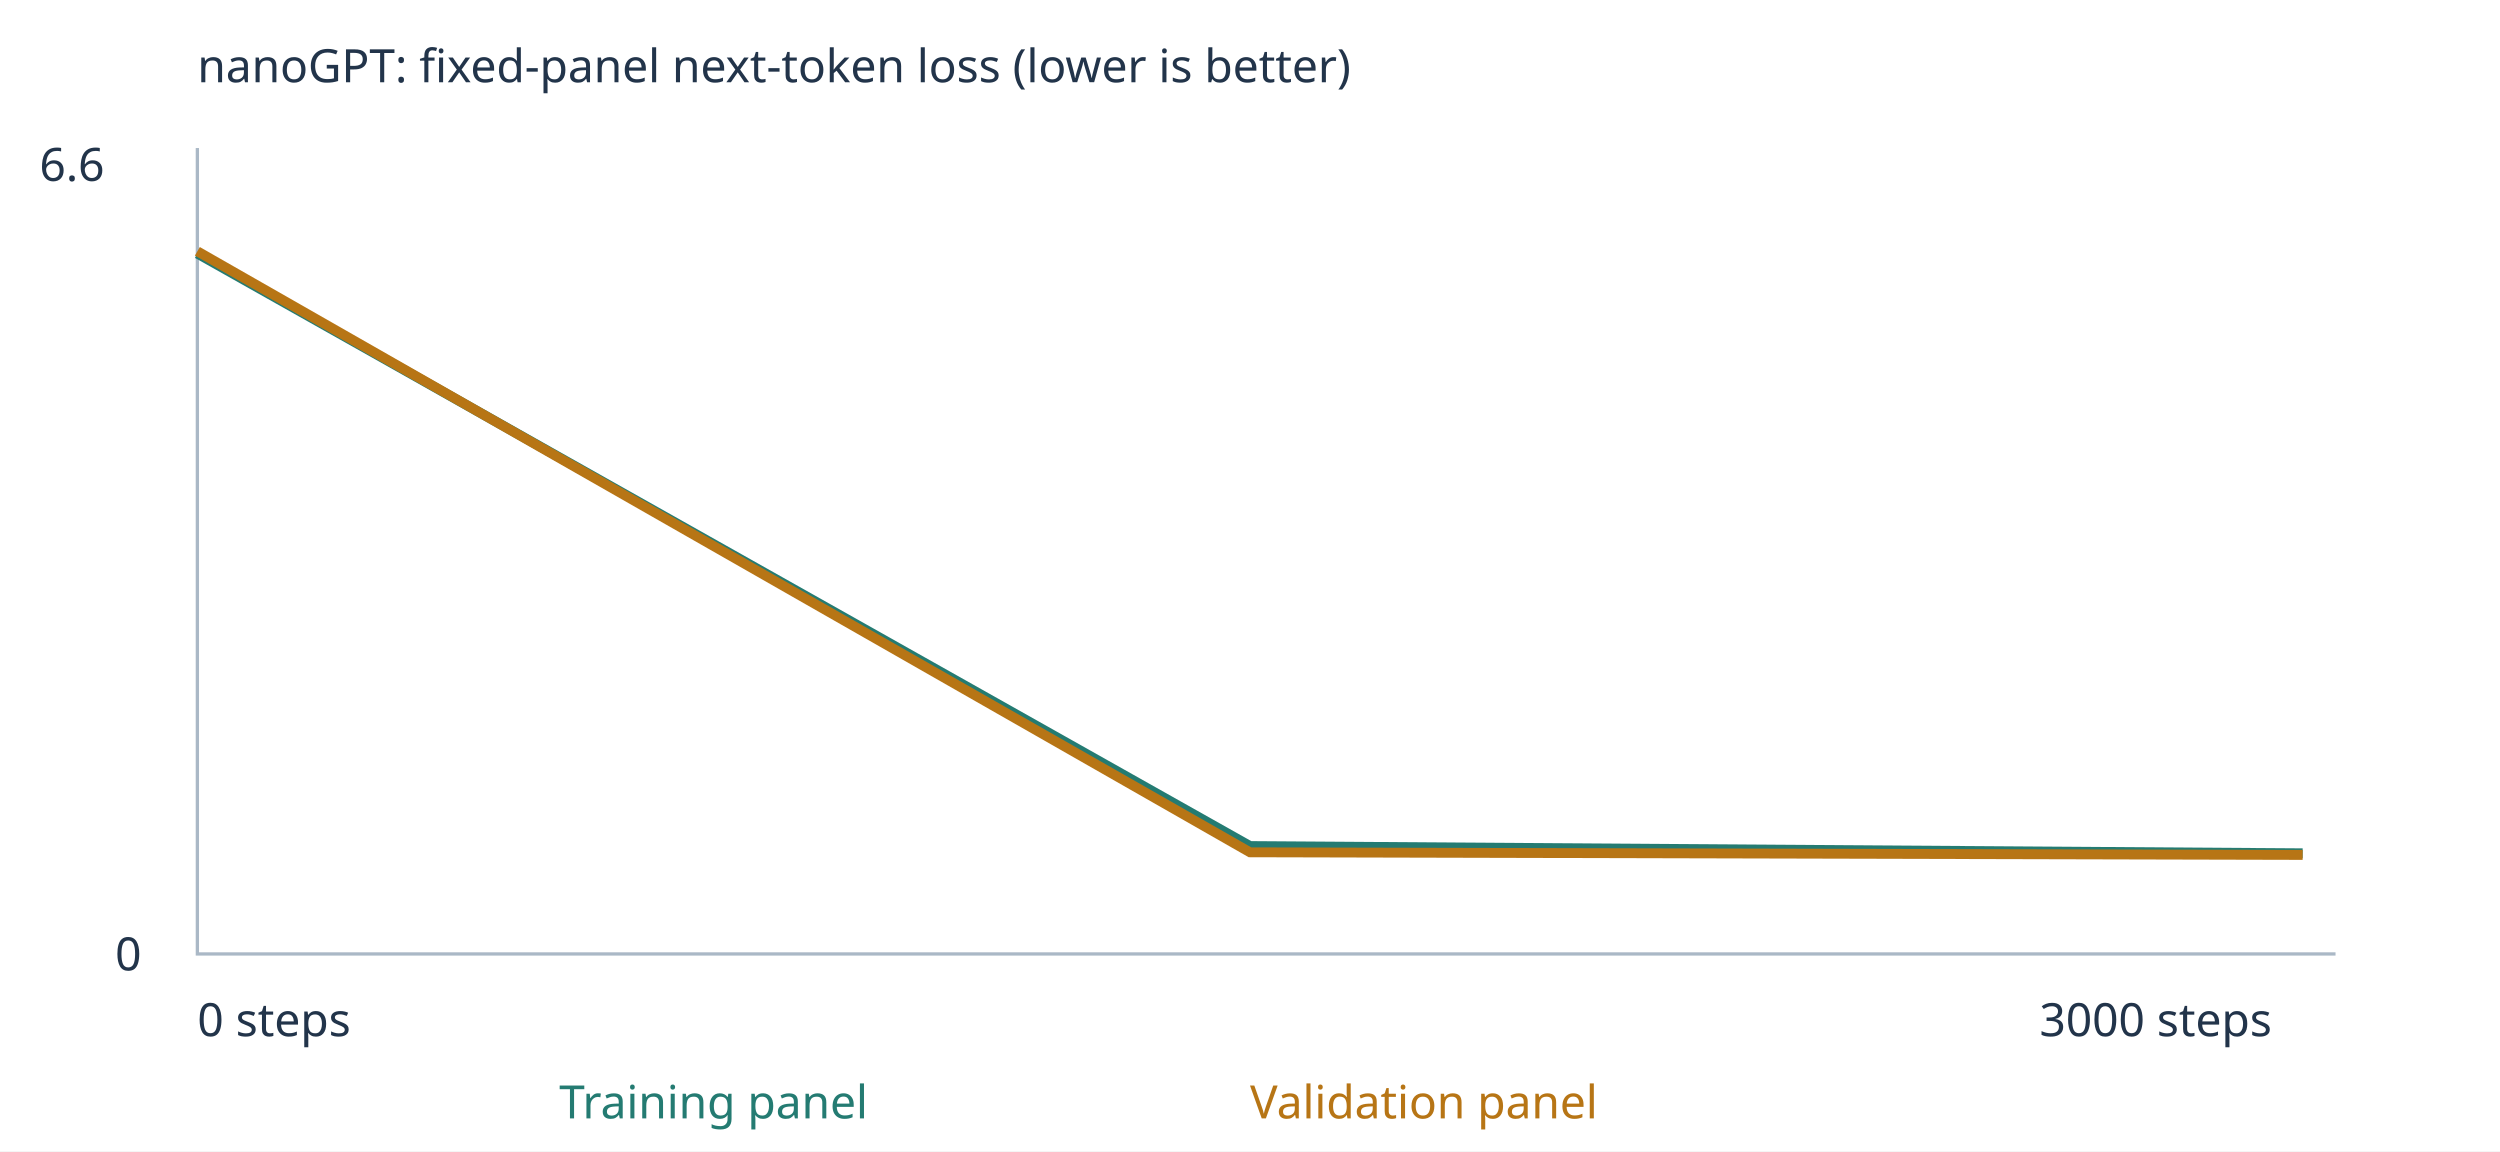
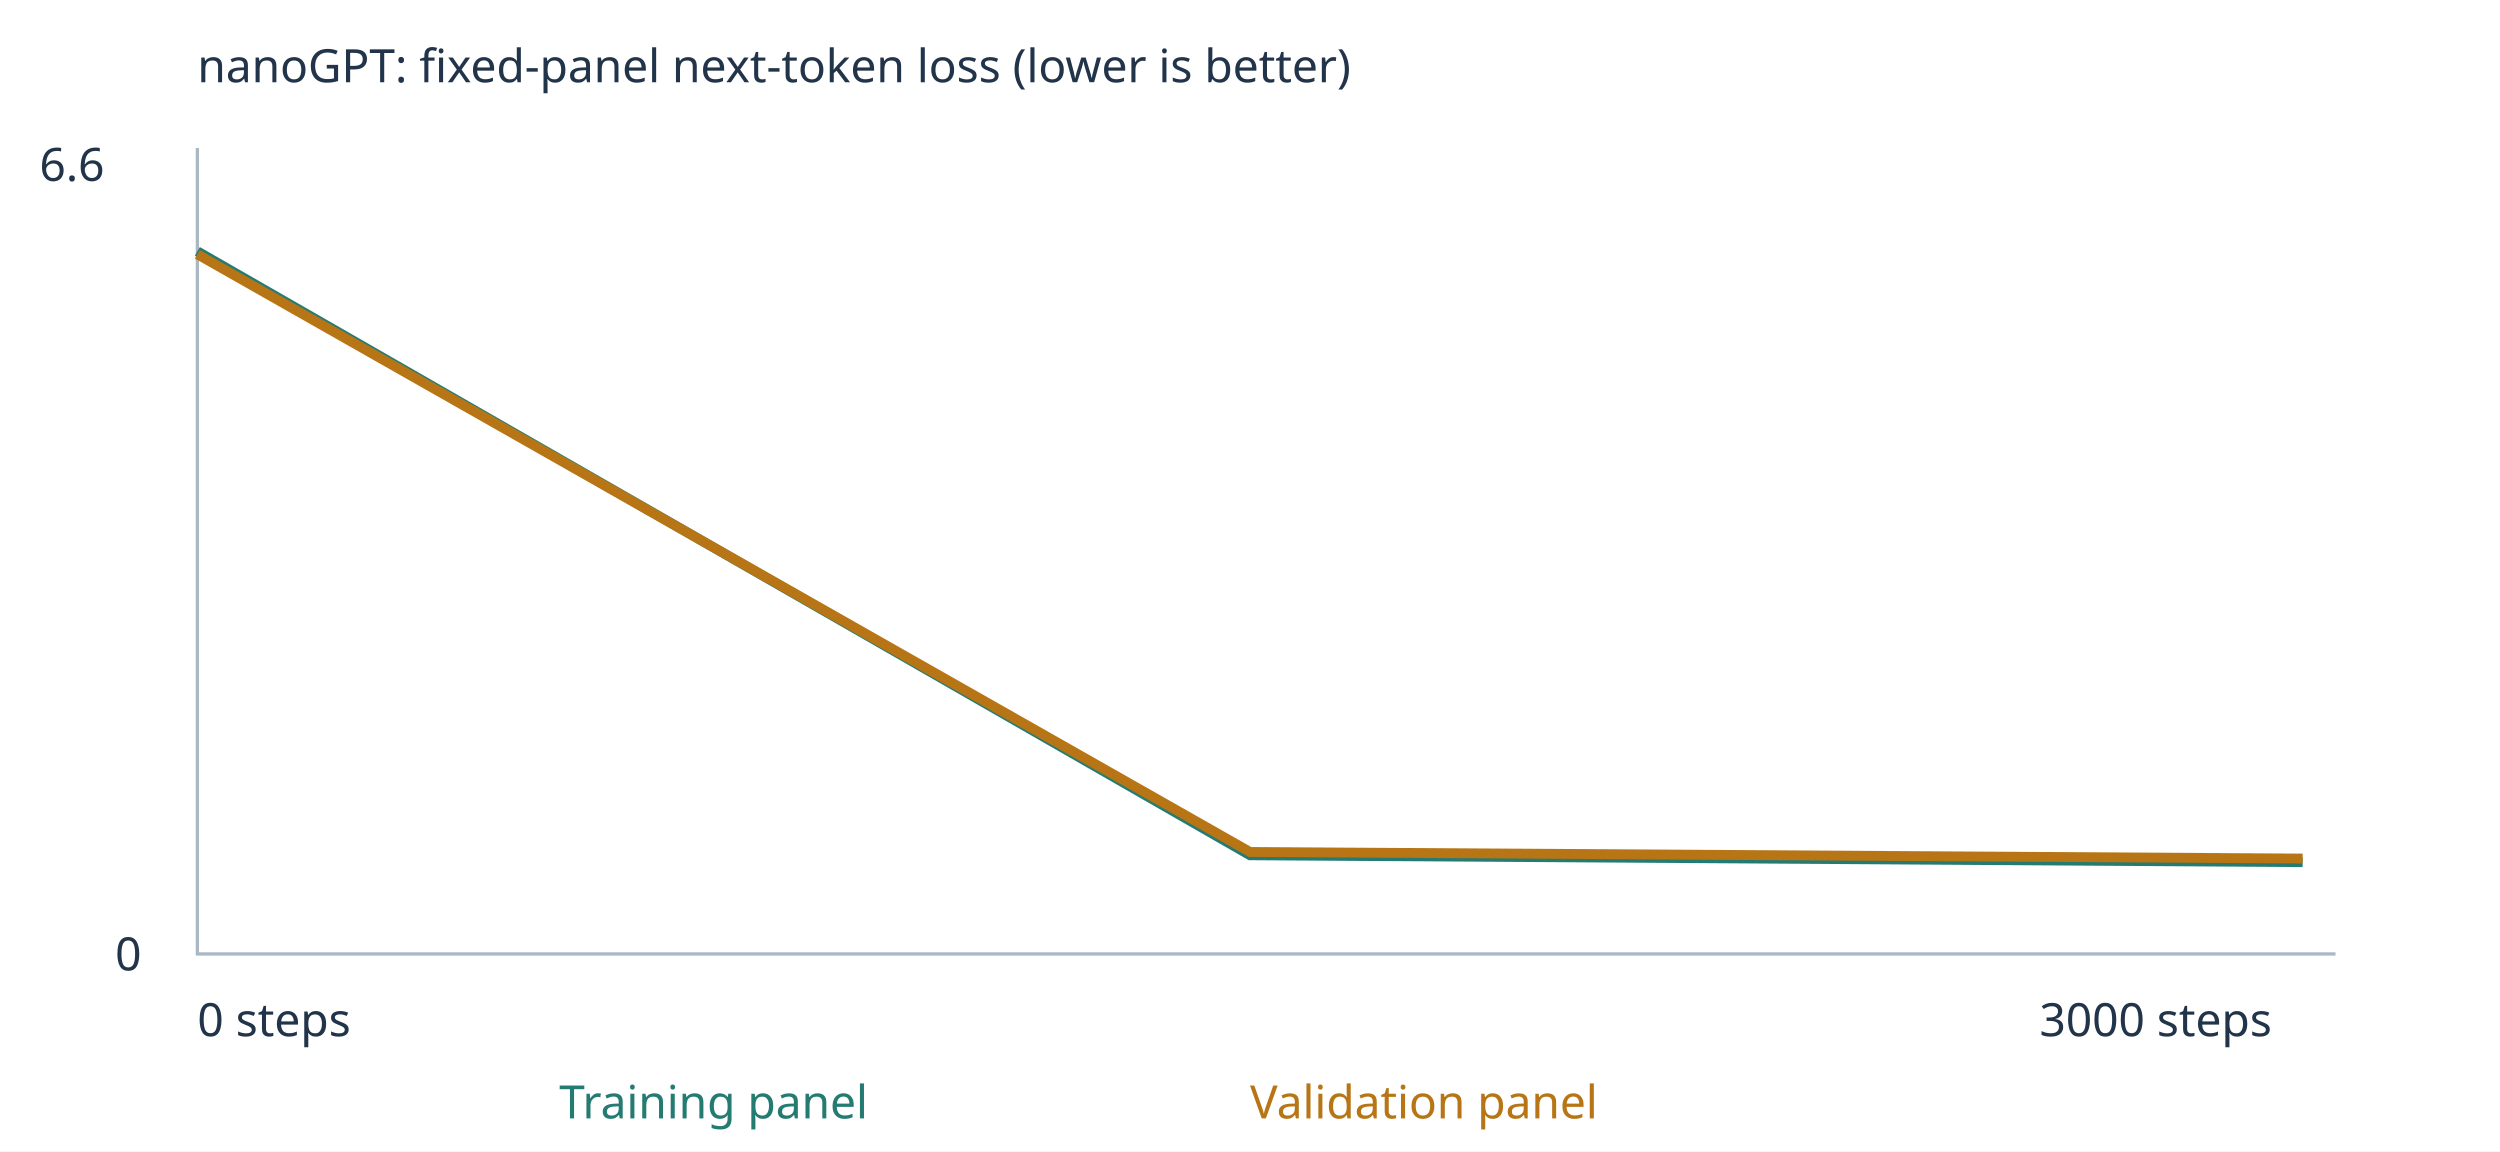
<svg xmlns="http://www.w3.org/2000/svg" width="760" height="350" viewBox="0 0 760 350">
  <rect width="760" height="350" fill="white" />
  <g font-family="sans-serif" font-size="14" fill="#22344a">
    <text x="60" y="25">nanoGPT: fixed-panel next-token loss (lower is better)</text>
    <path d="M60 45V290H710" fill="none" stroke="#aab8c6" />
    <text x="35" y="295">0</text>
    <text x="12" y="55">6.6</text>
    <text x="60" y="315">0 steps</text>
    <text x="620" y="315">3000 steps</text>
-     <polyline points="60.0,77.1 380.0,257.2 700.0,259.4" fill="none" stroke="#247b72" stroke-width="3" />
-     <polyline points="60.0,76.4 380.0,259.1 700.0,259.9" fill="none" stroke="#b77515" stroke-width="3" />
+     <polyline points="60.0,76.4 380.0,260.0 700.0,262.1" fill="none" stroke="#247b72" stroke-width="3" />
+     <polyline points="60.0,77.3 380.0,259.0 700.0,261.0" fill="none" stroke="#b77515" stroke-width="3" />
    <text x="170" y="340" fill="#247b72">Training panel</text>
    <text x="380" y="340" fill="#b77515">Validation panel</text>
  </g>
</svg>
